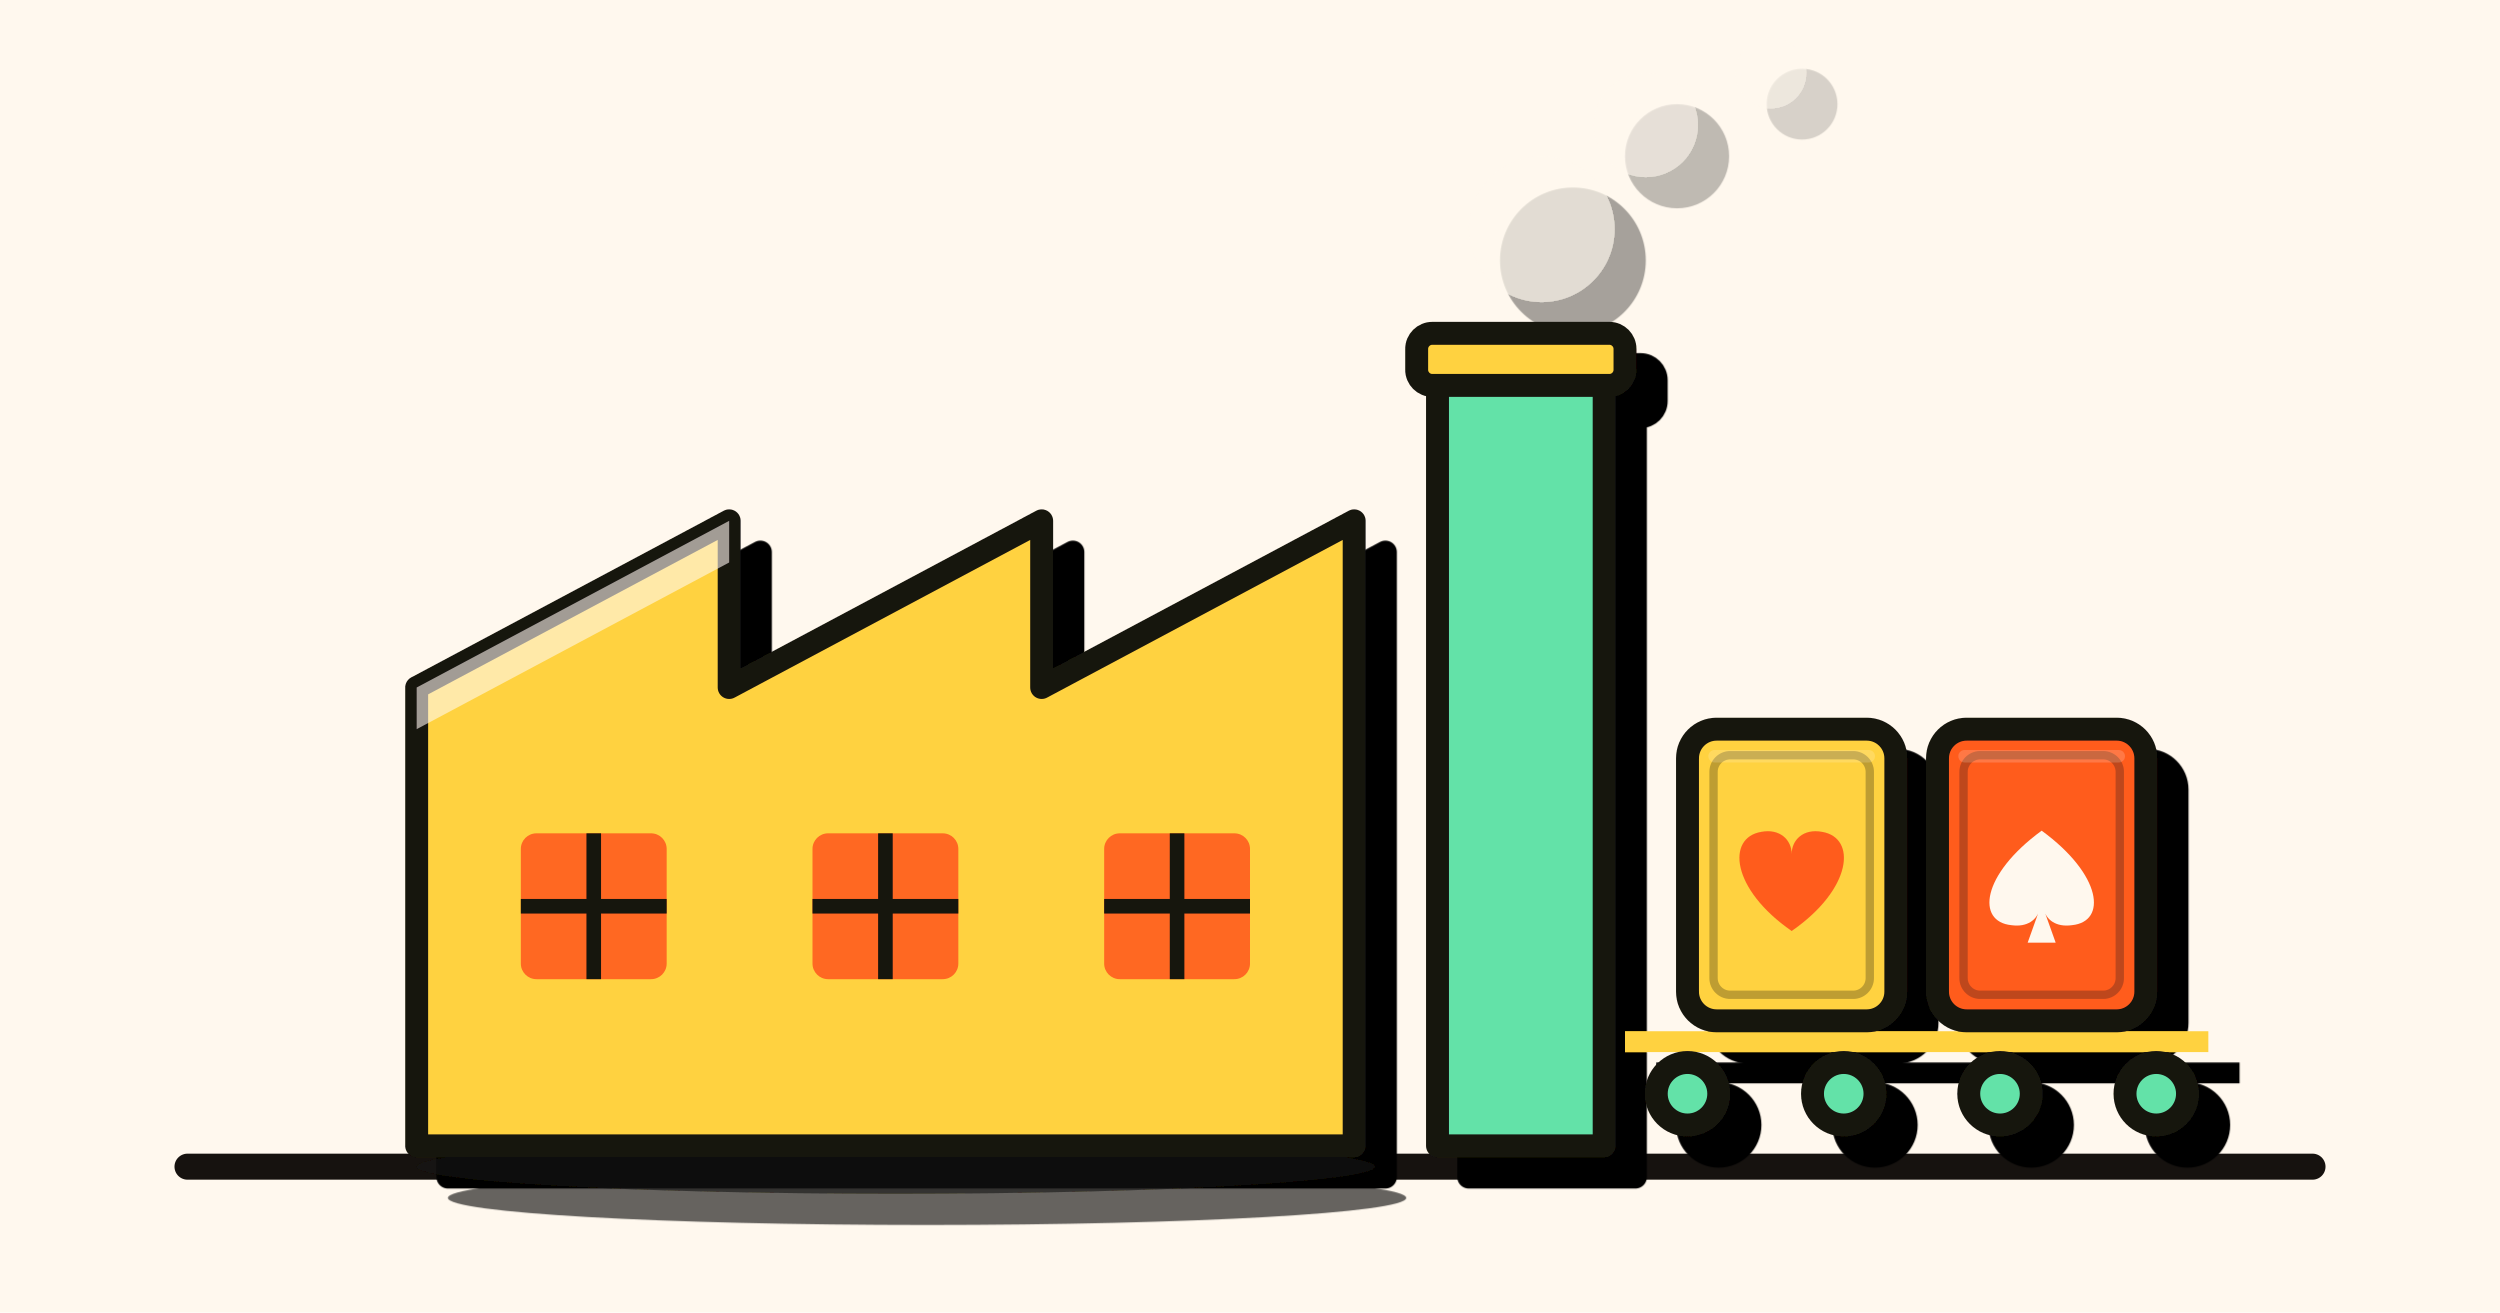
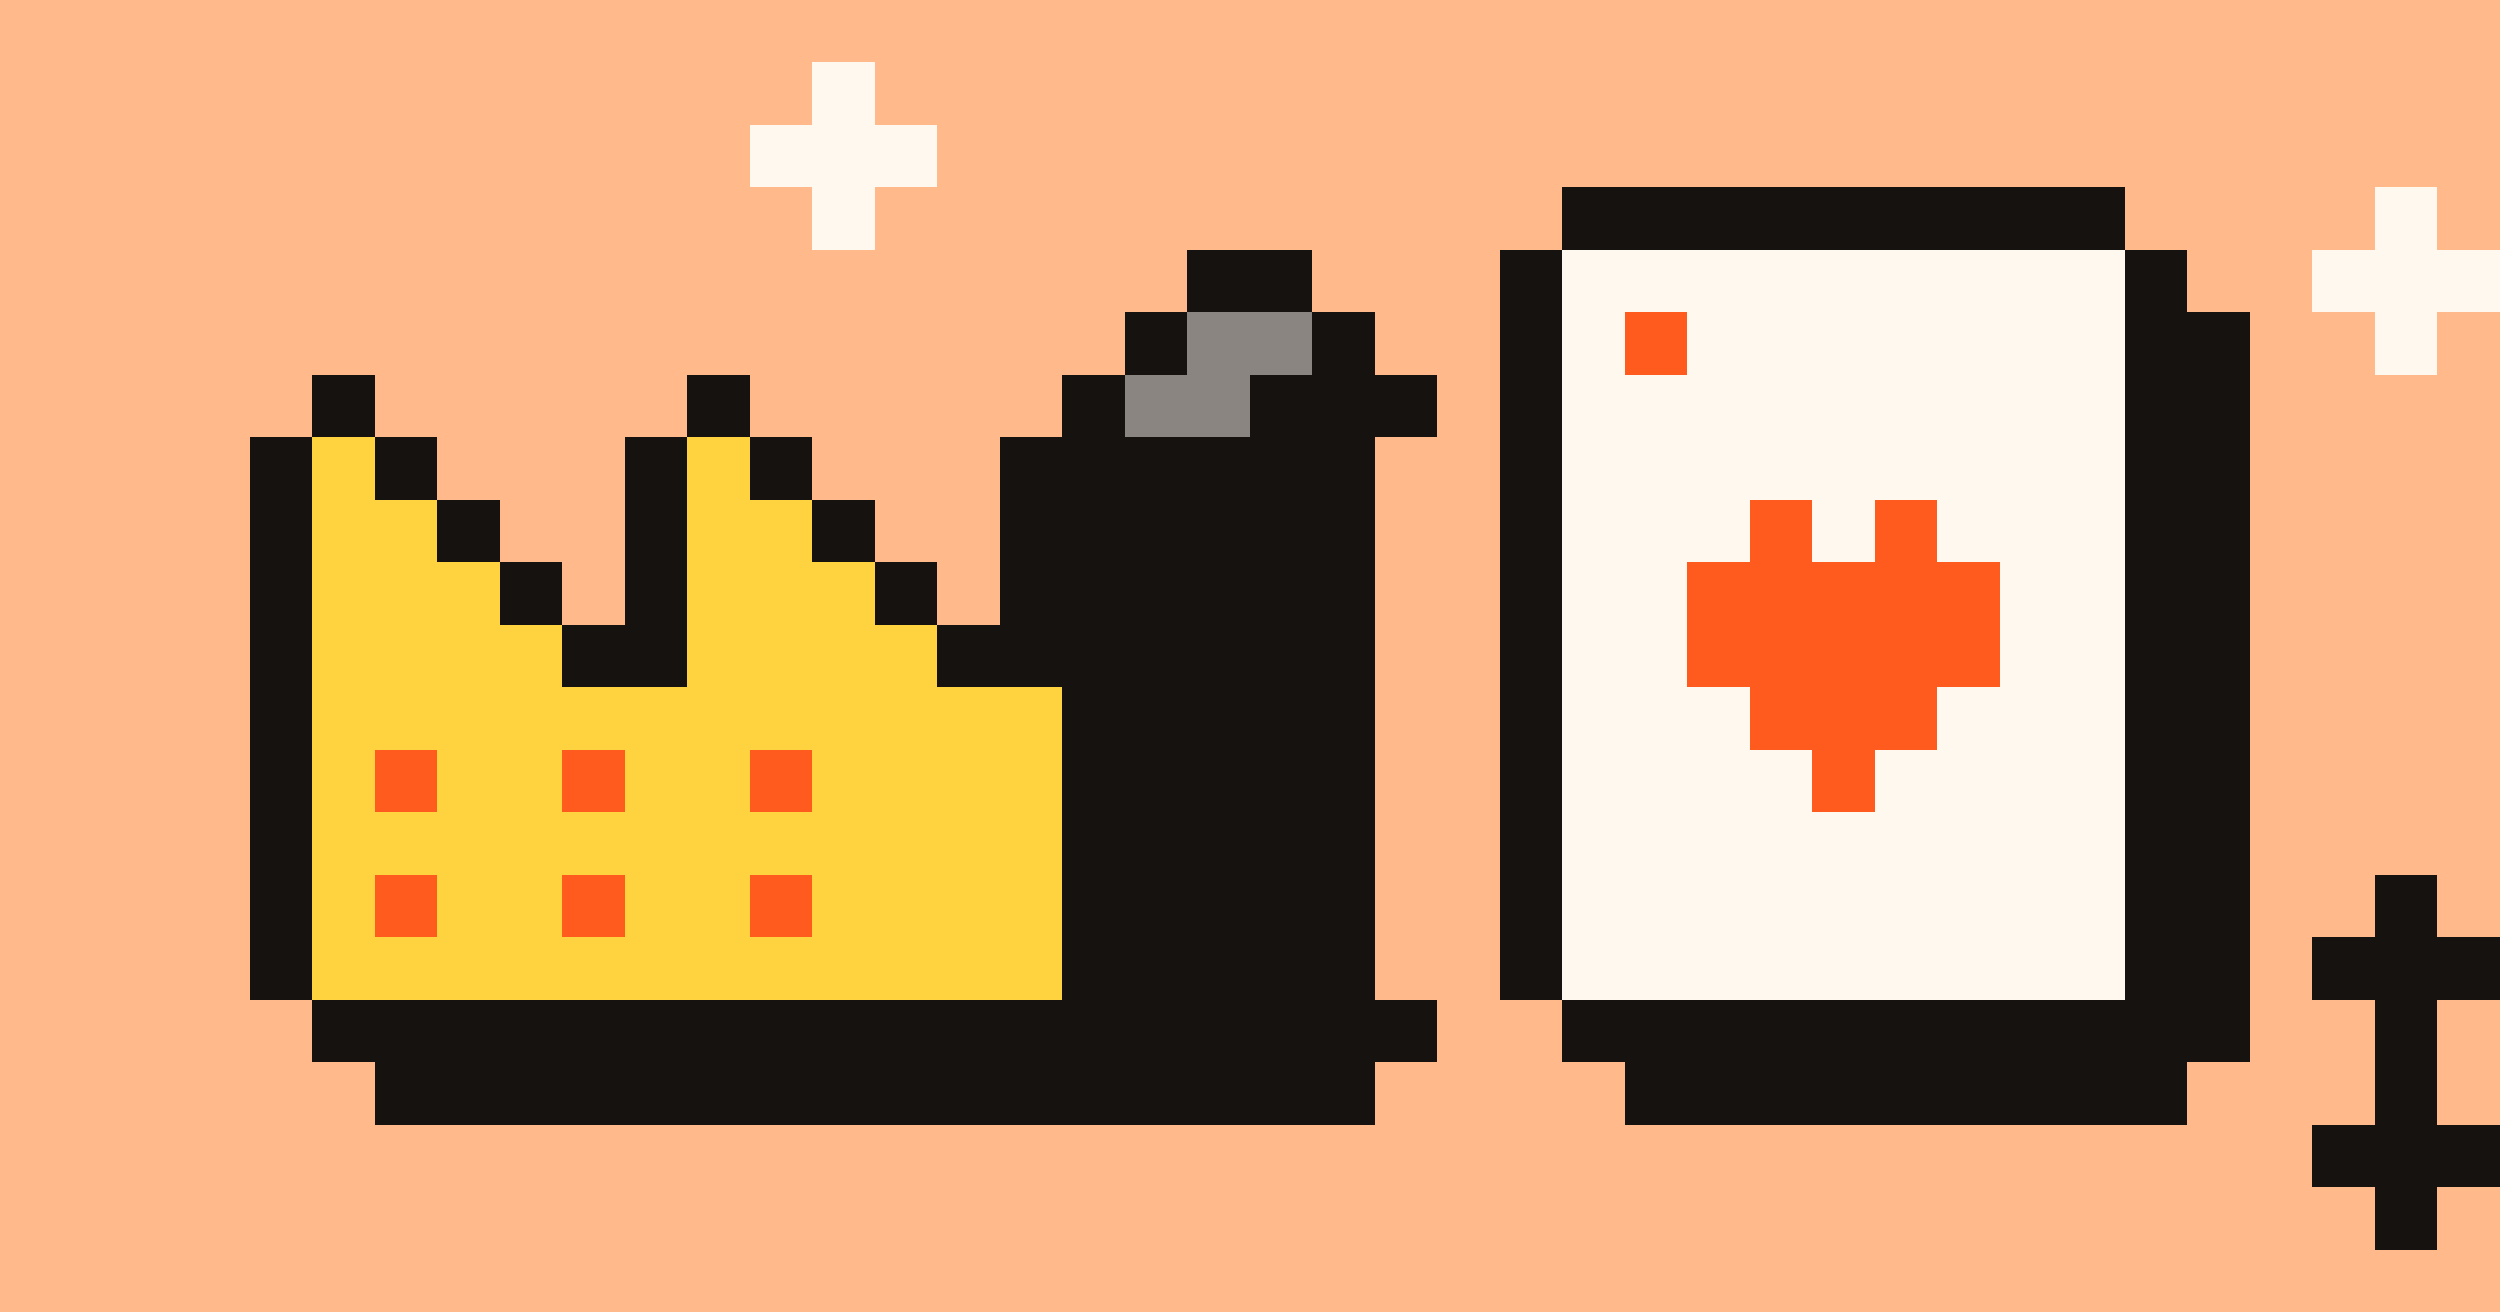
- <svg xmlns="http://www.w3.org/2000/svg" viewBox="0 0 240 126" width="240" height="126">
-   <defs>
-     <filter id="h" x="-5%" y="-5%" width="115%" height="125%">
-       <feOffset in="SourceAlpha" dx="3" dy="3" result="s" />
-       <feMerge>
-         <feMergeNode in="s" />
-         <feMergeNode in="SourceGraphic" />
-       </feMerge>
-     </filter>
-   </defs>
-   <rect width="240" height="126" fill="#FFF8EE" />
-   <line x1="18" y1="112" x2="222" y2="112" stroke="#16120F" stroke-width="2.5" stroke-linecap="round" />
-   <g filter="url(#h)">
-     <ellipse cx="86" cy="112" rx="46" ry="2.6" fill="#16120F" opacity=".6" />
-     <path d="M40 110 L40 66 L70 50 L70 66 L100 50 L100 66 L130 50 L130 110 Z" fill="#FFD23F" stroke="#16120F" stroke-width="2.2" stroke-linejoin="round" vector-effect="non-scaling-stroke" />
-     <path d="M40 66 L70 50 L70 54 L40 70 Z" fill="#FFF8EE" opacity=".6" />
-     <rect x="138" y="34" width="16" height="76" fill="#63E2A8" stroke="#16120F" stroke-width="2.2" stroke-linejoin="round" vector-effect="non-scaling-stroke" />
-     <rect x="136" y="32" width="20" height="5" rx="1.5" fill="#FFD23F" stroke="#16120F" stroke-width="2.2" stroke-linejoin="round" vector-effect="non-scaling-stroke" />
-     <circle cx="148" cy="22" r="7" fill="#FFF8EE" opacity=".35" />
-     <circle cx="158" cy="12" r="5" fill="#FFF8EE" opacity=".25" />
-     <circle cx="170" cy="7" r="3.4" fill="#FFF8EE" opacity=".16" />
-     <rect x="50" y="80" width="14" height="14" rx="1.5" fill="#FF5B1F" opacity=".9" />
-     <path d="M57 80 V94 M50 87 H64" stroke="#16120F" stroke-width="1.4" />
-     <rect x="78" y="80" width="14" height="14" rx="1.5" fill="#FF5B1F" opacity=".9" />
-     <path d="M85 80 V94 M78 87 H92" stroke="#16120F" stroke-width="1.4" />
-     <rect x="106" y="80" width="14" height="14" rx="1.5" fill="#FF5B1F" opacity=".9" />
-     <path d="M113 80 V94 M106 87 H120" stroke="#16120F" stroke-width="1.4" />
-     <line x1="156" y1="100" x2="212" y2="100" stroke="#FFD23F" stroke-width="2" />
-     <circle cx="162" cy="105" r="3" fill="#63E2A8" stroke="#16120F" stroke-width="2.2" stroke-linejoin="round" vector-effect="non-scaling-stroke" />
-     <circle cx="177" cy="105" r="3" fill="#63E2A8" stroke="#16120F" stroke-width="2.2" stroke-linejoin="round" vector-effect="non-scaling-stroke" />
-     <circle cx="192" cy="105" r="3" fill="#63E2A8" stroke="#16120F" stroke-width="2.2" stroke-linejoin="round" vector-effect="non-scaling-stroke" />
-     <circle cx="207" cy="105" r="3" fill="#63E2A8" stroke="#16120F" stroke-width="2.2" stroke-linejoin="round" vector-effect="non-scaling-stroke" />
-     <rect x="162" y="70" width="20" height="28" rx="2.8" fill="#FFD23F" stroke="#16120F" stroke-width="2.2" stroke-linejoin="round" vector-effect="non-scaling-stroke" />
-     <rect x="164.5" y="72.5" width="15" height="23" rx="1.6" fill="none" stroke="#16120F" stroke-opacity=".28" stroke-width=".8" />
-     <g transform="translate(172 85.12) scale(11.2)" fill="#FF5B1F">
-       <path d="M0 .38 C-.52 .02 -.56 -.42 -.26 -.47 C-.1 -.5 0 -.4 0 -.28 C0 -.4 .1 -.5 .26 -.47 C.56 -.42 .52 .02 0 .38 Z" />
-     </g>
-     <rect x="164" y="72" width="16" height="1.2" rx=".6" fill="#FFF8EE" opacity=".18" />
-     <rect x="186" y="70" width="20" height="28" rx="2.8" fill="#FF5B1F" stroke="#16120F" stroke-width="2.2" stroke-linejoin="round" vector-effect="non-scaling-stroke" />
-     <rect x="188.5" y="72.5" width="15" height="23" rx="1.6" fill="none" stroke="#16120F" stroke-opacity=".28" stroke-width=".8" />
-     <g transform="translate(196 85.12) scale(11.2)" fill="#FFF8EE">
-       <path d="M0 -.48 C.52 -.1 .56 .3 .26 .33 C.12 .35 .04 .28 .02 .2 L.12 .48 L-.12 .48 L-.02 .2 C-.04 .28 -.12 .35 -.26 .33 C-.56 .3 -.52 -.1 0 -.48 Z" />
-     </g>
-     <rect x="188" y="72" width="16" height="1.2" rx=".6" fill="#FFF8EE" opacity=".18" />
-   </g>
+ <svg xmlns="http://www.w3.org/2000/svg" viewBox="0 0 240 126" width="240" height="126" shape-rendering="crispEdges">
+   <rect width="240" height="126" fill="#FFB98A" />
+   <rect x="228" y="102" width="6" height="6" fill="#16120F" />
+   <rect x="222" y="108" width="6" height="6" fill="#16120F" />
+   <rect x="228" y="108" width="6" height="6" fill="#16120F" />
+   <rect x="234" y="108" width="6" height="6" fill="#16120F" />
+   <rect x="228" y="114" width="6" height="6" fill="#16120F" />
+   <rect x="228" y="84" width="6" height="6" fill="#16120F" />
+   <rect x="222" y="90" width="6" height="6" fill="#16120F" />
+   <rect x="228" y="90" width="6" height="6" fill="#16120F" />
+   <rect x="234" y="90" width="6" height="6" fill="#16120F" />
+   <rect x="228" y="96" width="6" height="6" fill="#16120F" />
+   <rect x="228" y="18" width="6" height="6" fill="#FFF8EE" />
+   <rect x="222" y="24" width="6" height="6" fill="#FFF8EE" />
+   <rect x="228" y="24" width="6" height="6" fill="#FFF8EE" />
+   <rect x="234" y="24" width="6" height="6" fill="#FFF8EE" />
+   <rect x="228" y="30" width="6" height="6" fill="#FFF8EE" />
+   <rect x="78" y="6" width="6" height="6" fill="#FFF8EE" />
+   <rect x="72" y="12" width="6" height="6" fill="#FFF8EE" />
+   <rect x="78" y="12" width="6" height="6" fill="#FFF8EE" />
+   <rect x="84" y="12" width="6" height="6" fill="#FFF8EE" />
+   <rect x="78" y="18" width="6" height="6" fill="#FFF8EE" />
+   <rect x="210" y="30" width="6" height="6" fill="#16120F" />
+   <rect x="126" y="36" width="12" height="6" fill="#16120F" />
+   <rect x="210" y="36" width="6" height="6" fill="#16120F" />
+   <rect x="126" y="42" width="6" height="6" fill="#16120F" />
+   <rect x="210" y="42" width="6" height="6" fill="#16120F" />
+   <rect x="126" y="48" width="6" height="6" fill="#16120F" />
+   <rect x="210" y="48" width="6" height="6" fill="#16120F" />
+   <rect x="126" y="54" width="6" height="6" fill="#16120F" />
+   <rect x="210" y="54" width="6" height="6" fill="#16120F" />
+   <rect x="126" y="60" width="6" height="6" fill="#16120F" />
+   <rect x="210" y="60" width="6" height="6" fill="#16120F" />
+   <rect x="126" y="66" width="6" height="6" fill="#16120F" />
+   <rect x="210" y="66" width="6" height="6" fill="#16120F" />
+   <rect x="126" y="72" width="6" height="6" fill="#16120F" />
+   <rect x="210" y="72" width="6" height="6" fill="#16120F" />
+   <rect x="126" y="78" width="6" height="6" fill="#16120F" />
+   <rect x="210" y="78" width="6" height="6" fill="#16120F" />
+   <rect x="126" y="84" width="6" height="6" fill="#16120F" />
+   <rect x="210" y="84" width="6" height="6" fill="#16120F" />
+   <rect x="210" y="90" width="6" height="6" fill="#16120F" />
+   <rect x="126" y="96" width="12" height="6" fill="#16120F" />
+   <rect x="204" y="96" width="12" height="6" fill="#16120F" />
+   <rect x="36" y="102" width="96" height="6" fill="#16120F" />
+   <rect x="156" y="102" width="54" height="6" fill="#16120F" />
+   <rect x="150" y="18" width="54" height="6" fill="#16120F" />
+   <rect x="114" y="24" width="12" height="6" fill="#16120F" />
+   <rect x="144" y="24" width="6" height="6" fill="#16120F" />
+   <rect x="204" y="24" width="6" height="6" fill="#16120F" />
+   <rect x="108" y="30" width="6" height="6" fill="#16120F" />
+   <rect x="126" y="30" width="6" height="6" fill="#16120F" />
+   <rect x="144" y="30" width="6" height="6" fill="#16120F" />
+   <rect x="204" y="30" width="6" height="6" fill="#16120F" />
+   <rect x="30" y="36" width="6" height="6" fill="#16120F" />
+   <rect x="66" y="36" width="6" height="6" fill="#16120F" />
+   <rect x="102" y="36" width="6" height="6" fill="#16120F" />
+   <rect x="120" y="36" width="6" height="6" fill="#16120F" />
+   <rect x="144" y="36" width="6" height="6" fill="#16120F" />
+   <rect x="204" y="36" width="6" height="6" fill="#16120F" />
+   <rect x="24" y="42" width="6" height="6" fill="#16120F" />
+   <rect x="36" y="42" width="6" height="6" fill="#16120F" />
+   <rect x="60" y="42" width="6" height="6" fill="#16120F" />
+   <rect x="72" y="42" width="6" height="6" fill="#16120F" />
+   <rect x="96" y="42" width="30" height="6" fill="#16120F" />
+   <rect x="144" y="42" width="6" height="6" fill="#16120F" />
+   <rect x="204" y="42" width="6" height="6" fill="#16120F" />
+   <rect x="24" y="48" width="6" height="6" fill="#16120F" />
+   <rect x="42" y="48" width="6" height="6" fill="#16120F" />
+   <rect x="60" y="48" width="6" height="6" fill="#16120F" />
+   <rect x="78" y="48" width="6" height="6" fill="#16120F" />
+   <rect x="96" y="48" width="30" height="6" fill="#16120F" />
+   <rect x="144" y="48" width="6" height="6" fill="#16120F" />
+   <rect x="204" y="48" width="6" height="6" fill="#16120F" />
+   <rect x="24" y="54" width="6" height="6" fill="#16120F" />
+   <rect x="48" y="54" width="6" height="6" fill="#16120F" />
+   <rect x="60" y="54" width="6" height="6" fill="#16120F" />
+   <rect x="84" y="54" width="6" height="6" fill="#16120F" />
+   <rect x="96" y="54" width="30" height="6" fill="#16120F" />
+   <rect x="144" y="54" width="6" height="6" fill="#16120F" />
+   <rect x="204" y="54" width="6" height="6" fill="#16120F" />
+   <rect x="24" y="60" width="6" height="6" fill="#16120F" />
+   <rect x="54" y="60" width="12" height="6" fill="#16120F" />
+   <rect x="90" y="60" width="36" height="6" fill="#16120F" />
+   <rect x="144" y="60" width="6" height="6" fill="#16120F" />
+   <rect x="204" y="60" width="6" height="6" fill="#16120F" />
+   <rect x="24" y="66" width="6" height="6" fill="#16120F" />
+   <rect x="102" y="66" width="24" height="6" fill="#16120F" />
+   <rect x="144" y="66" width="6" height="6" fill="#16120F" />
+   <rect x="204" y="66" width="6" height="6" fill="#16120F" />
+   <rect x="24" y="72" width="6" height="6" fill="#16120F" />
+   <rect x="102" y="72" width="24" height="6" fill="#16120F" />
+   <rect x="144" y="72" width="6" height="6" fill="#16120F" />
+   <rect x="204" y="72" width="6" height="6" fill="#16120F" />
+   <rect x="24" y="78" width="6" height="6" fill="#16120F" />
+   <rect x="102" y="78" width="24" height="6" fill="#16120F" />
+   <rect x="144" y="78" width="6" height="6" fill="#16120F" />
+   <rect x="204" y="78" width="6" height="6" fill="#16120F" />
+   <rect x="24" y="84" width="6" height="6" fill="#16120F" />
+   <rect x="102" y="84" width="24" height="6" fill="#16120F" />
+   <rect x="144" y="84" width="6" height="6" fill="#16120F" />
+   <rect x="204" y="84" width="6" height="6" fill="#16120F" />
+   <rect x="24" y="90" width="6" height="6" fill="#16120F" />
+   <rect x="102" y="90" width="30" height="6" fill="#16120F" />
+   <rect x="144" y="90" width="6" height="6" fill="#16120F" />
+   <rect x="204" y="90" width="6" height="6" fill="#16120F" />
+   <rect x="30" y="96" width="96" height="6" fill="#16120F" />
+   <rect x="150" y="96" width="54" height="6" fill="#16120F" />
+   <rect x="30" y="42" width="6" height="6" fill="#FFD23F" />
+   <rect x="66" y="42" width="6" height="6" fill="#FFD23F" />
+   <rect x="30" y="48" width="12" height="6" fill="#FFD23F" />
+   <rect x="66" y="48" width="12" height="6" fill="#FFD23F" />
+   <rect x="30" y="54" width="18" height="6" fill="#FFD23F" />
+   <rect x="66" y="54" width="18" height="6" fill="#FFD23F" />
+   <rect x="30" y="60" width="24" height="6" fill="#FFD23F" />
+   <rect x="66" y="60" width="24" height="6" fill="#FFD23F" />
+   <rect x="30" y="66" width="72" height="6" fill="#FFD23F" />
+   <rect x="30" y="72" width="6" height="6" fill="#FFD23F" />
+   <rect x="42" y="72" width="12" height="6" fill="#FFD23F" />
+   <rect x="60" y="72" width="12" height="6" fill="#FFD23F" />
+   <rect x="78" y="72" width="24" height="6" fill="#FFD23F" />
+   <rect x="30" y="78" width="72" height="6" fill="#FFD23F" />
+   <rect x="30" y="84" width="6" height="6" fill="#FFD23F" />
+   <rect x="42" y="84" width="12" height="6" fill="#FFD23F" />
+   <rect x="60" y="84" width="12" height="6" fill="#FFD23F" />
+   <rect x="78" y="84" width="24" height="6" fill="#FFD23F" />
+   <rect x="30" y="90" width="72" height="6" fill="#FFD23F" />
+   <rect x="156" y="30" width="6" height="6" fill="#FF5B1F" />
+   <rect x="168" y="48" width="6" height="6" fill="#FF5B1F" />
+   <rect x="180" y="48" width="6" height="6" fill="#FF5B1F" />
+   <rect x="162" y="54" width="30" height="6" fill="#FF5B1F" />
+   <rect x="162" y="60" width="30" height="6" fill="#FF5B1F" />
+   <rect x="168" y="66" width="18" height="6" fill="#FF5B1F" />
+   <rect x="36" y="72" width="6" height="6" fill="#FF5B1F" />
+   <rect x="54" y="72" width="6" height="6" fill="#FF5B1F" />
+   <rect x="72" y="72" width="6" height="6" fill="#FF5B1F" />
+   <rect x="174" y="72" width="6" height="6" fill="#FF5B1F" />
+   <rect x="36" y="84" width="6" height="6" fill="#FF5B1F" />
+   <rect x="54" y="84" width="6" height="6" fill="#FF5B1F" />
+   <rect x="72" y="84" width="6" height="6" fill="#FF5B1F" />
+   <rect x="150" y="24" width="54" height="6" fill="#FFF8EE" />
+   <rect x="150" y="30" width="6" height="6" fill="#FFF8EE" />
+   <rect x="162" y="30" width="42" height="6" fill="#FFF8EE" />
+   <rect x="150" y="36" width="54" height="6" fill="#FFF8EE" />
+   <rect x="150" y="42" width="54" height="6" fill="#FFF8EE" />
+   <rect x="150" y="48" width="18" height="6" fill="#FFF8EE" />
+   <rect x="174" y="48" width="6" height="6" fill="#FFF8EE" />
+   <rect x="186" y="48" width="18" height="6" fill="#FFF8EE" />
+   <rect x="150" y="54" width="12" height="6" fill="#FFF8EE" />
+   <rect x="192" y="54" width="12" height="6" fill="#FFF8EE" />
+   <rect x="150" y="60" width="12" height="6" fill="#FFF8EE" />
+   <rect x="192" y="60" width="12" height="6" fill="#FFF8EE" />
+   <rect x="150" y="66" width="18" height="6" fill="#FFF8EE" />
+   <rect x="186" y="66" width="18" height="6" fill="#FFF8EE" />
+   <rect x="150" y="72" width="24" height="6" fill="#FFF8EE" />
+   <rect x="180" y="72" width="24" height="6" fill="#FFF8EE" />
+   <rect x="150" y="78" width="54" height="6" fill="#FFF8EE" />
+   <rect x="150" y="84" width="54" height="6" fill="#FFF8EE" />
+   <rect x="150" y="90" width="54" height="6" fill="#FFF8EE" />
+   <rect x="114" y="30" width="12" height="6" fill="#8A8580" />
+   <rect x="108" y="36" width="12" height="6" fill="#8A8580" />
</svg>
